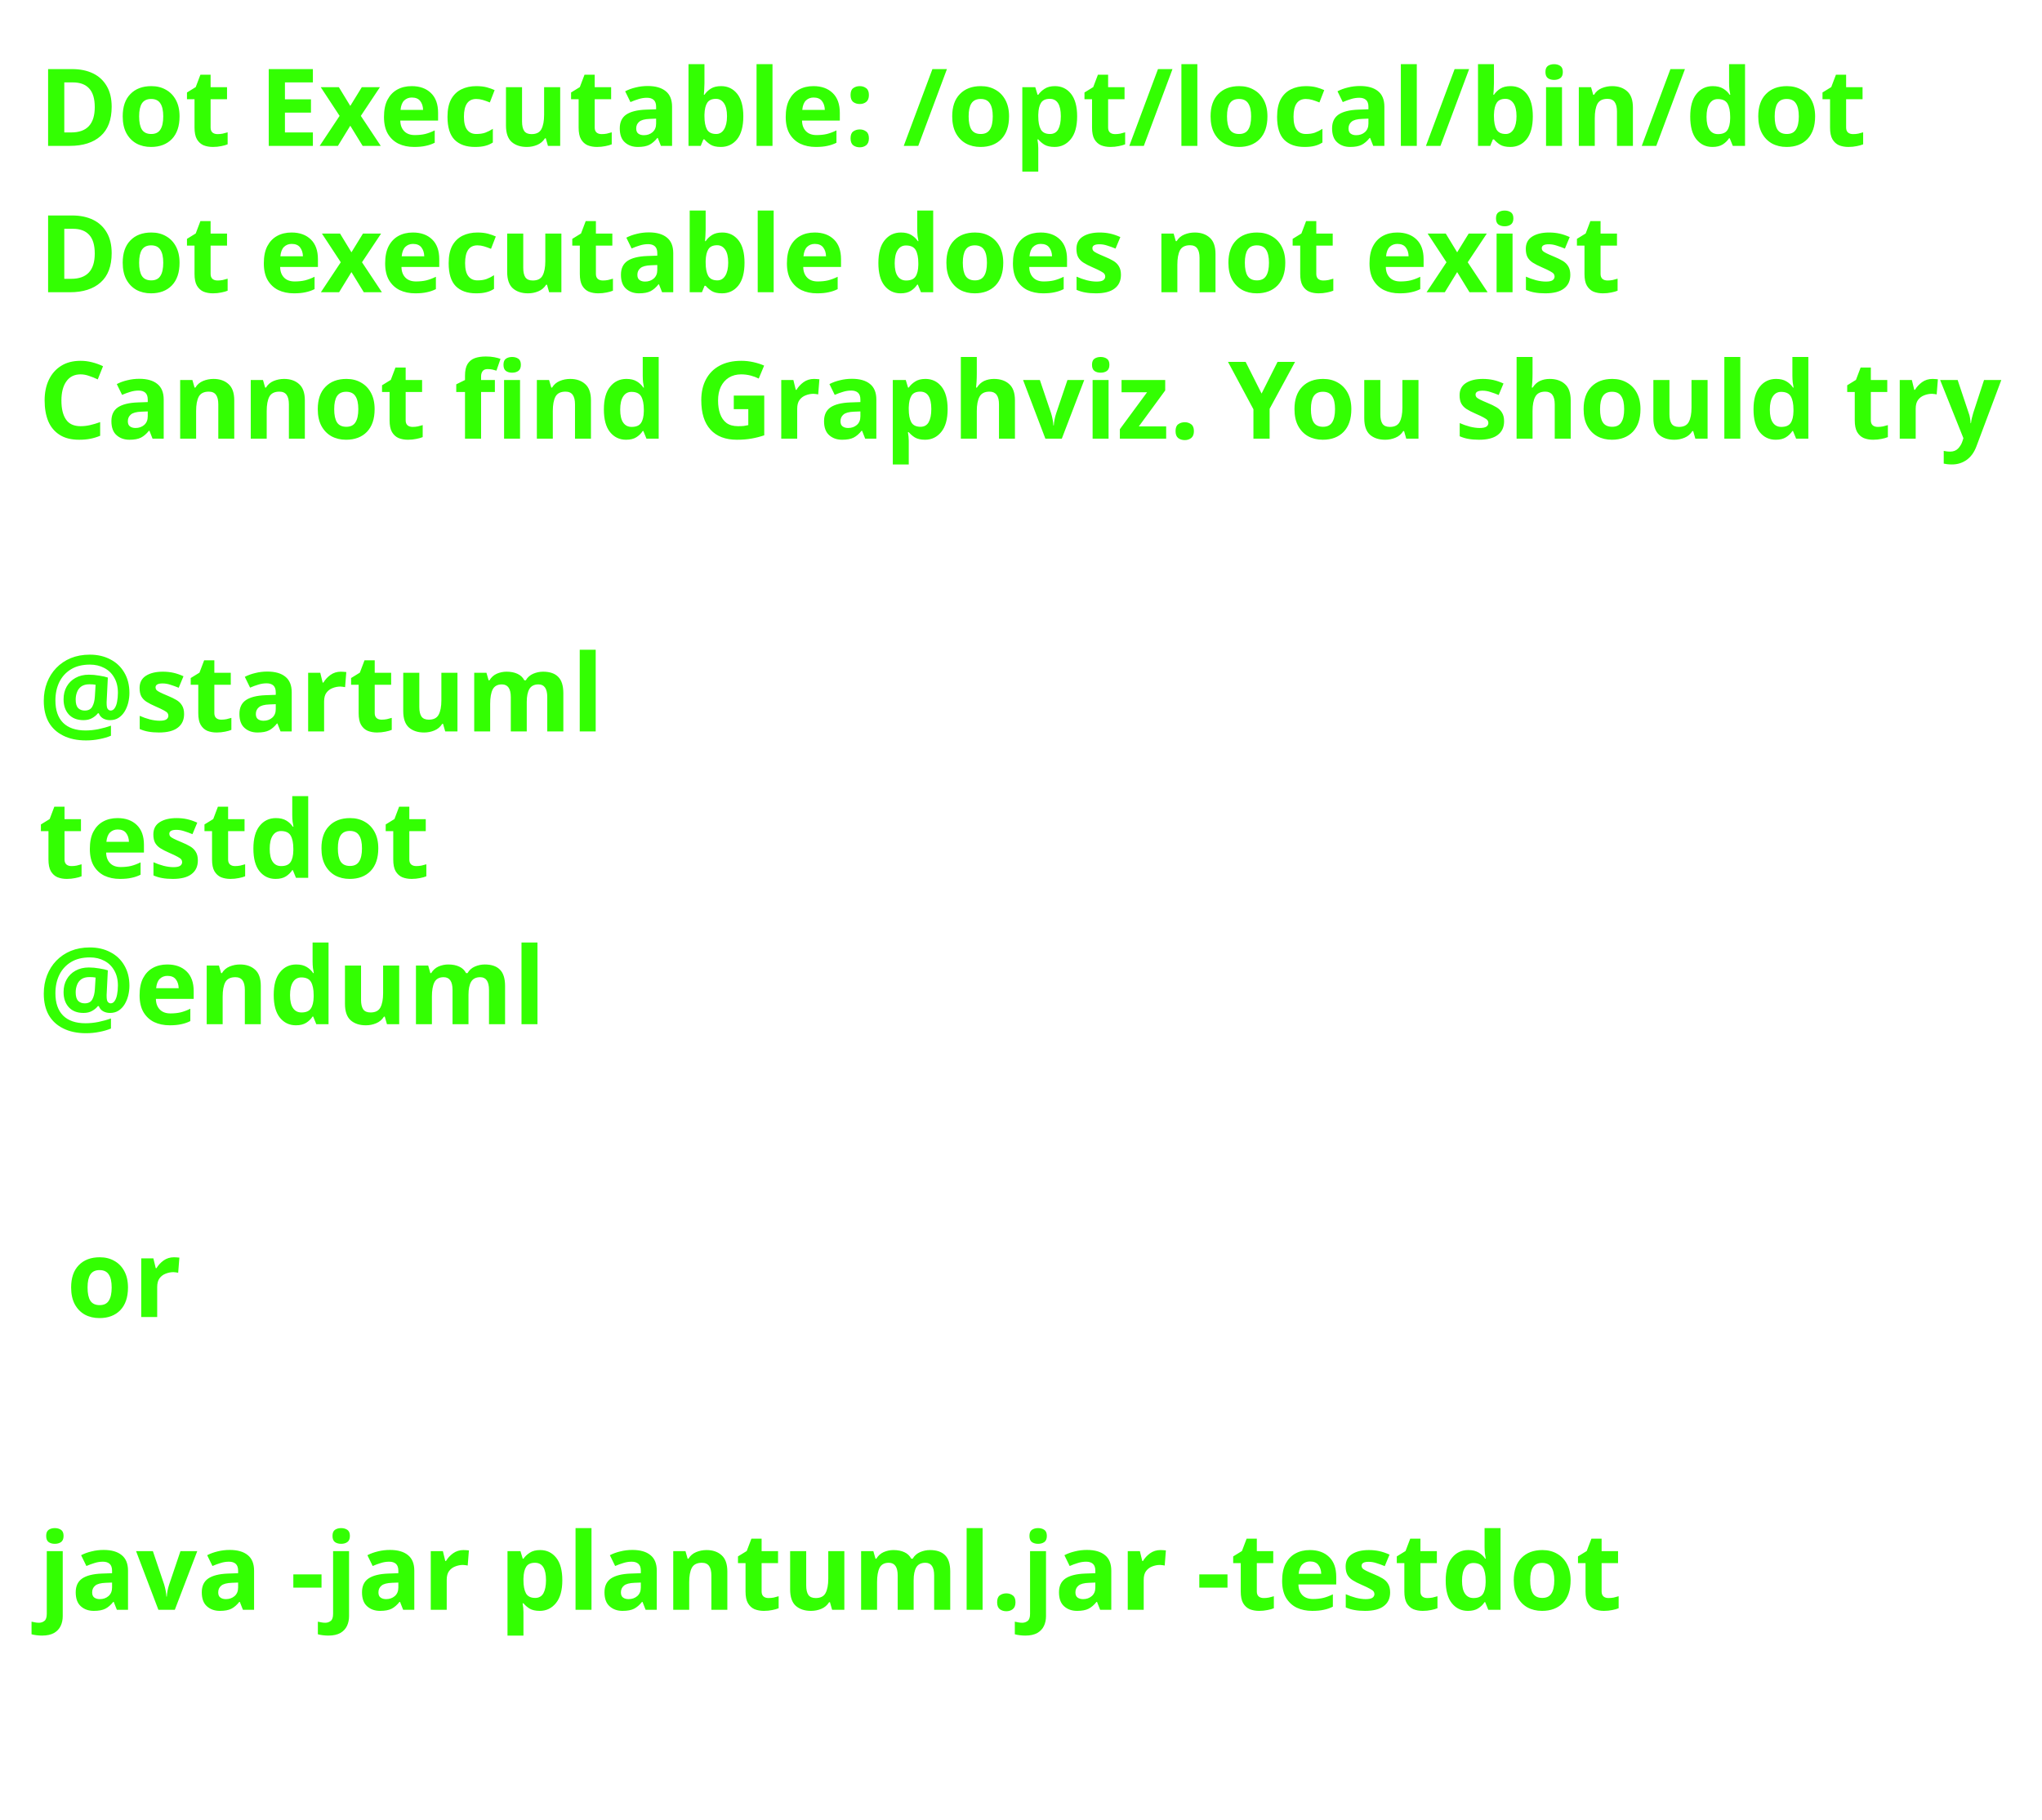
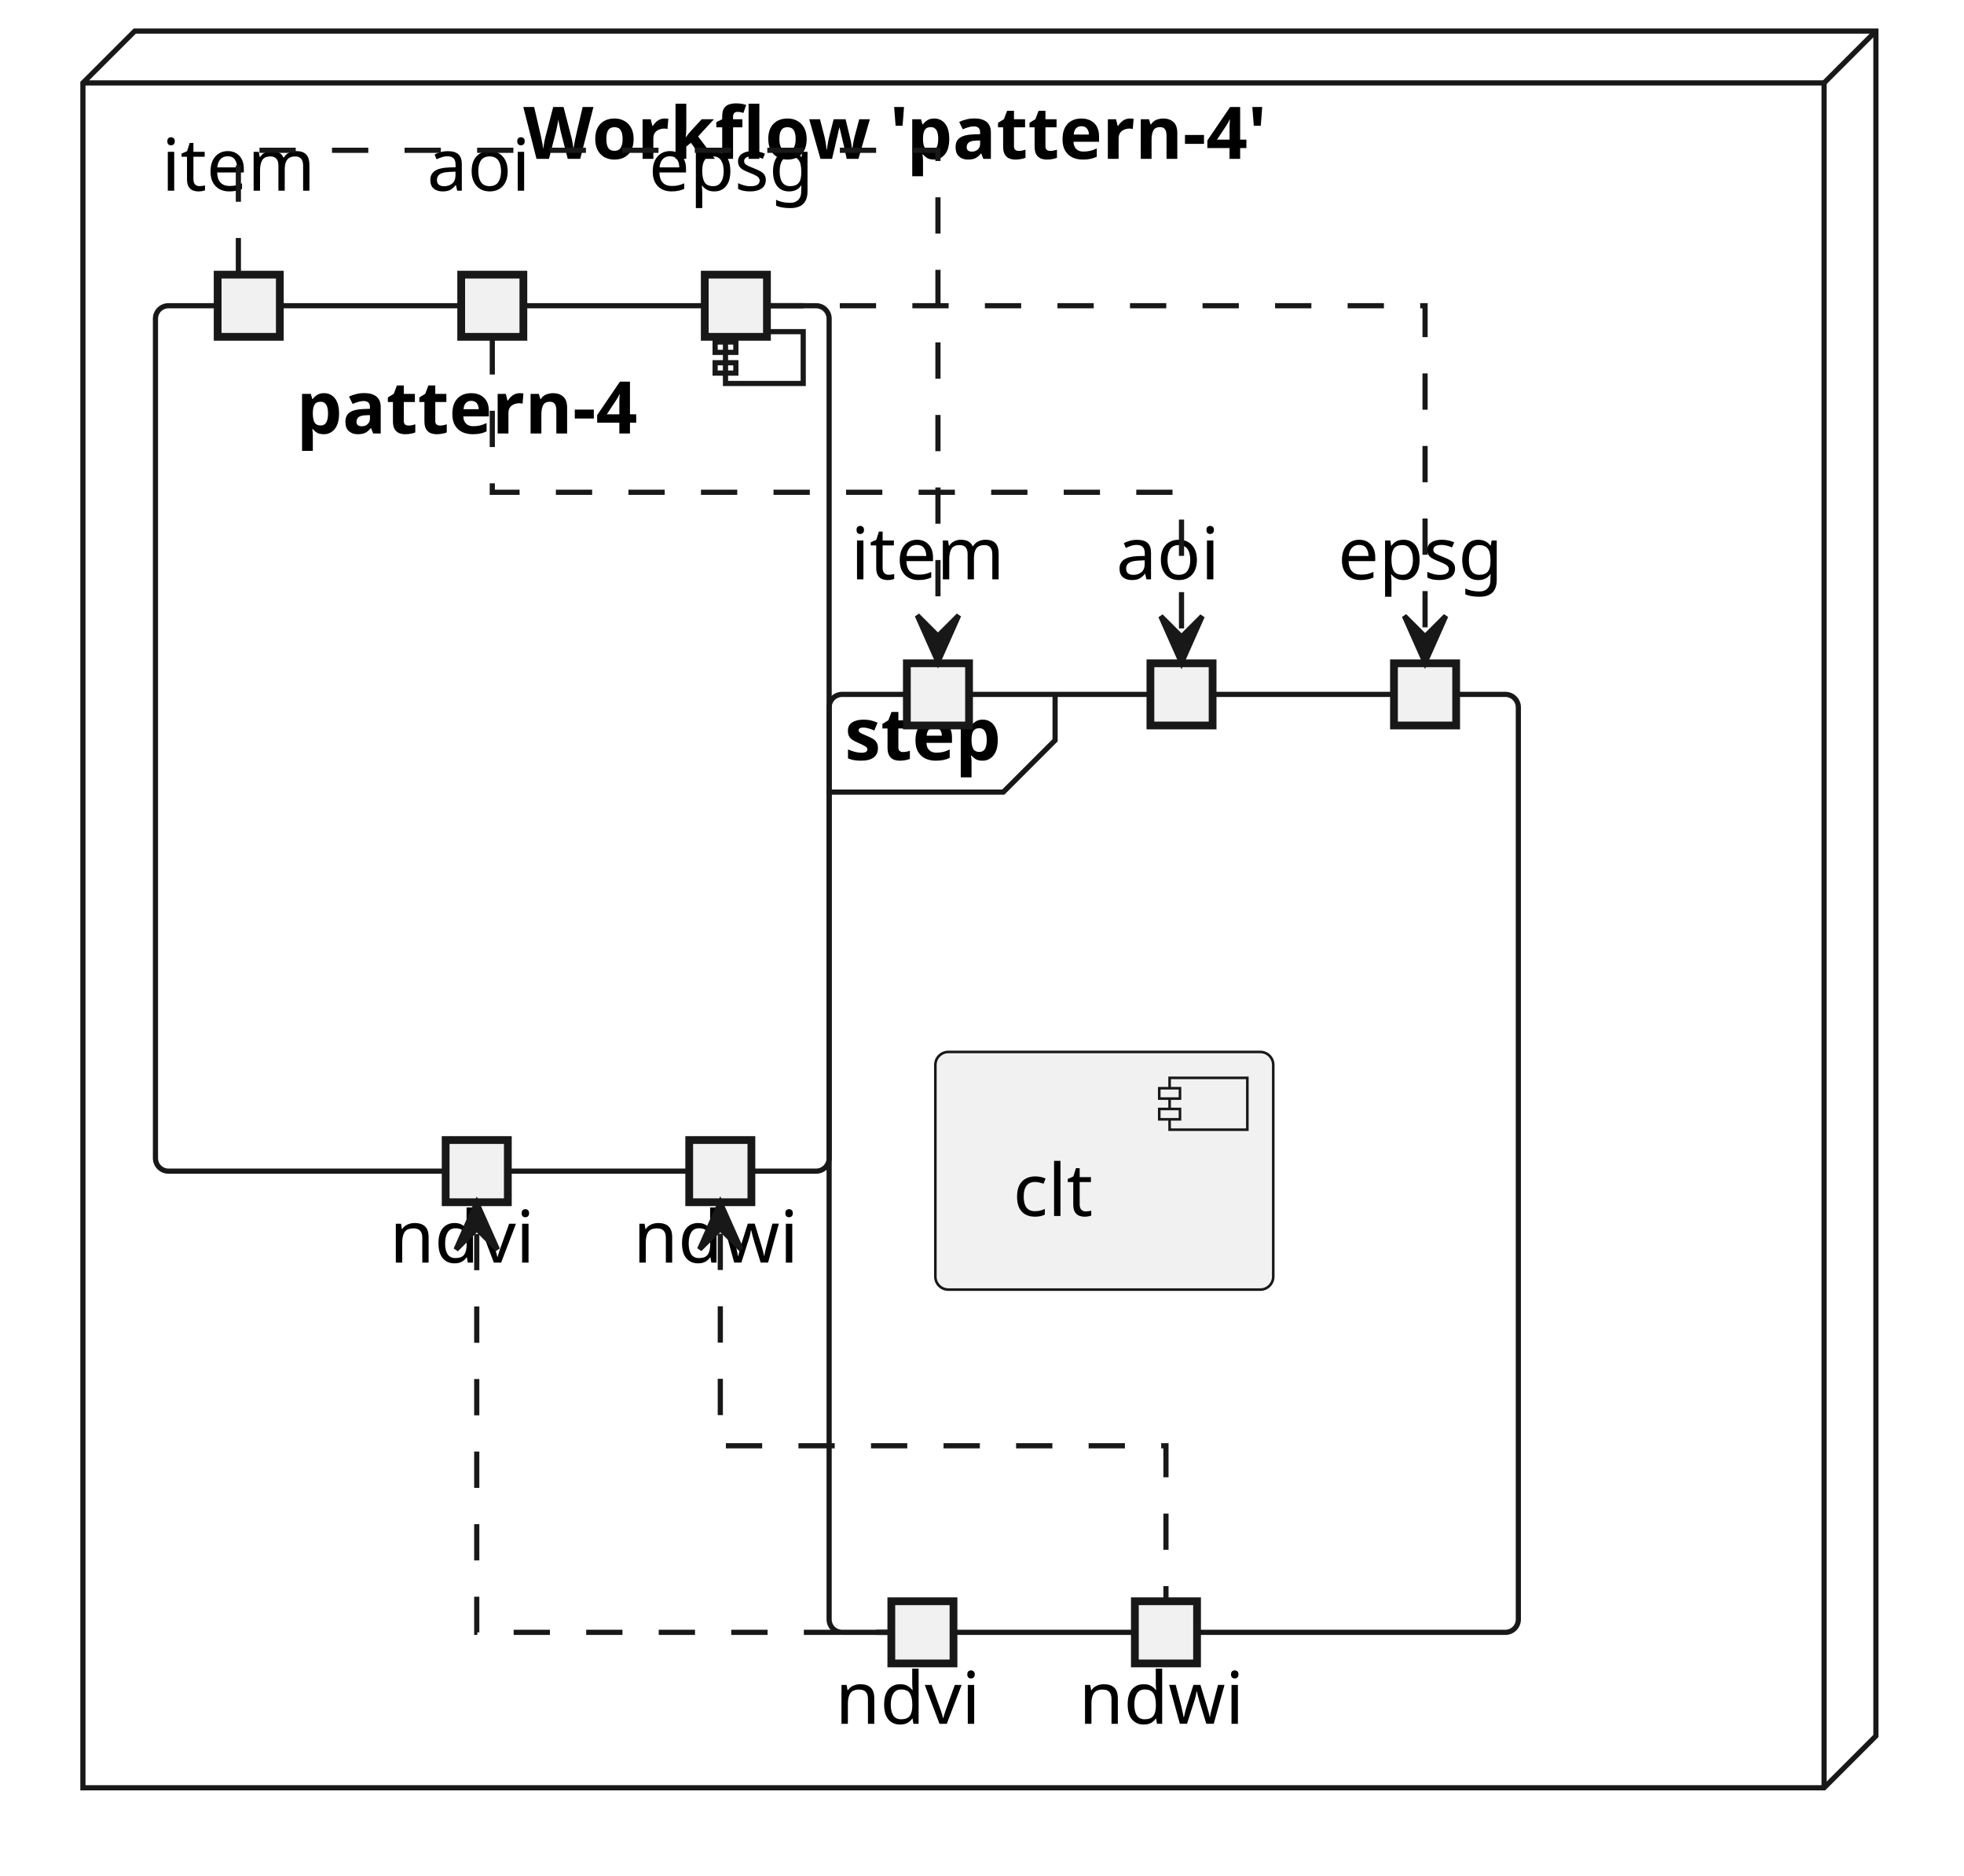
- <svg xmlns="http://www.w3.org/2000/svg" contentStyleType="text/css" data-diagram-type="DESCRIPTION" height="237px" preserveAspectRatio="none" style="width:266px;height:237px;background:#FFFFFF;" version="1.1" viewBox="0 0 266 237" width="266px" zoomAndPan="magnify">
+ <svg xmlns="http://www.w3.org/2000/svg" contentStyleType="text/css" data-diagram-type="DESCRIPTION" height="362px" preserveAspectRatio="none" style="width:379px;height:362px;background:#FFFFFF;" version="1.1" viewBox="0 0 379 362" width="379px" zoomAndPan="magnify">
  <defs />
  <g>
-     <text fill="#33FF02" font-family="sans-serif" font-size="14" font-weight="bold" lengthAdjust="spacing" textLength="236.501" x="5" y="19">Dot Executable: /opt/local/bin/dot</text>
-     <text fill="#33FF02" font-family="sans-serif" font-size="14" font-weight="bold" lengthAdjust="spacing" textLength="205.369" x="5" y="38.068">Dot executable does not exist</text>
-     <text fill="#33FF02" font-family="sans-serif" font-size="14" font-weight="bold" lengthAdjust="spacing" textLength="254.851" x="5" y="57.136">Cannot find Graphviz. You should try</text>
-     <text fill="#33FF02" font-family="sans-serif" font-size="14" font-weight="bold" lengthAdjust="spacing" textLength="3.64" x="5" y="76.204"> </text>
-     <text fill="#33FF02" font-family="sans-serif" font-size="14" font-weight="bold" lengthAdjust="spacing" textLength="72.327" x="5" y="95.272">@startuml</text>
-     <text fill="#33FF02" font-family="sans-serif" font-size="14" font-weight="bold" lengthAdjust="spacing" textLength="49.906" x="5" y="114.34">testdot</text>
-     <text fill="#33FF02" font-family="sans-serif" font-size="14" font-weight="bold" lengthAdjust="spacing" textLength="66.16" x="5" y="133.407">@enduml</text>
-     <text fill="#33FF02" font-family="sans-serif" font-size="14" font-weight="bold" lengthAdjust="spacing" textLength="3.64" x="5" y="152.475"> </text>
-     <text fill="#33FF02" font-family="sans-serif" font-size="14" font-weight="bold" lengthAdjust="spacing" textLength="15.127" x="8.64" y="171.543">or</text>
-     <text fill="#33FF02" font-family="sans-serif" font-size="14" font-weight="bold" lengthAdjust="spacing" textLength="3.64" x="5" y="190.611"> </text>
-     <text fill="#33FF02" font-family="sans-serif" font-size="14" font-weight="bold" lengthAdjust="spacing" textLength="202.845" x="5" y="209.679">java -jar plantuml.jar -testdot</text>
-     <text fill="#33FF02" font-family="sans-serif" font-size="14" font-weight="bold" lengthAdjust="spacing" textLength="3.64" x="5" y="228.747"> </text>
+     <g class="cluster" data-entity="Workflow .pattern-4." data-source-line="11" data-uid="ent0002" id="cluster_Workflow .pattern-4.">
+       <polygon fill="none" points="16,16,26,6,362,6,362,335,352,345,16,345,16,16" style="stroke:#181818;stroke-width:1;" />
+       <line style="stroke:#181818;stroke-width:1;" x1="352" x2="362" y1="16" y2="6" />
+       <line style="stroke:#181818;stroke-width:1;" x1="16" x2="352" y1="16" y2="16" />
+       <line style="stroke:#181818;stroke-width:1;" x1="352" x2="352" y1="16" y2="345" />
+       <text fill="#000000" font-family="sans-serif" font-size="14" font-weight="bold" lengthAdjust="spacing" textLength="168.027" x="100.986" y="30.655">Workflow 'pattern-4'</text>
+     </g>
+     <g class="cluster" data-entity="pattern_4" data-source-line="12" data-uid="ent0003" id="cluster_pattern_4">
+       <rect fill="none" height="167" rx="2.5" ry="2.5" style="stroke:#181818;stroke-width:1;" width="130" x="30" y="59" />
+       <rect fill="none" height="10" style="stroke:#181818;stroke-width:1;" width="15" x="140" y="64" />
+       <rect fill="none" height="2" style="stroke:#181818;stroke-width:1;" width="4" x="138" y="66" />
+       <rect fill="none" height="2" style="stroke:#181818;stroke-width:1;" width="4" x="138" y="70" />
+       <text fill="#000000" font-family="sans-serif" font-size="14" font-weight="bold" lengthAdjust="spacing" textLength="75.612" x="57.194" y="83.655">pattern-4</text>
+     </g>
+     <g class="cluster" data-entity="pattern_4_step" data-source-line="28" data-uid="ent0009" id="cluster_pattern_4_step">
+       <rect fill="none" height="181" rx="2.5" ry="2.5" style="stroke:#181818;stroke-width:1;" width="133" x="160" y="134" />
+       <path d="M203.606,134 L203.606,142.859 L193.606,152.859 L160,152.859" fill="none" style="stroke:#181818;stroke-width:1;" />
+       <text fill="#000000" font-family="sans-serif" font-size="14" font-weight="bold" lengthAdjust="spacing" textLength="33.605" x="163" y="146.655">step</text>
+     </g>
+     <g class="entity" data-entity="IN_pattern_4_aoi" data-source-line="14" data-uid="ent0004" id="entity_IN_pattern_4_aoi">
+       <text fill="#000000" font-family="sans-serif" font-size="14" lengthAdjust="spacing" textLength="25.204" x="82.398" y="36.796">aoi</text>
+       <rect fill="#F1F1F1" height="12" style="stroke:#181818;stroke-width:1.5;" width="12" x="89" y="53" />
+     </g>
+     <g class="entity" data-entity="IN_pattern_4_epsg" data-source-line="16" data-uid="ent0005" id="entity_IN_pattern_4_epsg">
+       <text fill="#000000" font-family="sans-serif" font-size="14" lengthAdjust="spacing" textLength="33.605" x="125.197" y="36.796">epsg</text>
+       <rect fill="#F1F1F1" height="12" style="stroke:#181818;stroke-width:1.5;" width="12" x="136" y="53" />
+     </g>
+     <g class="entity" data-entity="IN_pattern_4_item" data-source-line="18" data-uid="ent0006" id="entity_IN_pattern_4_item">
+       <text fill="#000000" font-family="sans-serif" font-size="14" lengthAdjust="spacing" textLength="33.605" x="31.197" y="36.796">item</text>
+       <rect fill="#F1F1F1" height="12" style="stroke:#181818;stroke-width:1.5;" width="12" x="42" y="53" />
+     </g>
+     <g class="entity" data-entity="OUT_pattern_4_ndvi" data-source-line="21" data-uid="ent0007" id="entity_OUT_pattern_4_ndvi">
+       <text fill="#000000" font-family="sans-serif" font-size="14" lengthAdjust="spacing" textLength="33.605" x="75.197" y="243.655">ndvi</text>
+       <rect fill="#F1F1F1" height="12" style="stroke:#181818;stroke-width:1.5;" width="12" x="86" y="220" />
+     </g>
+     <g class="entity" data-entity="OUT_pattern_4_ndwi" data-source-line="23" data-uid="ent0008" id="entity_OUT_pattern_4_ndwi">
+       <text fill="#000000" font-family="sans-serif" font-size="14" lengthAdjust="spacing" textLength="33.605" x="122.197" y="243.655">ndwi</text>
+       <rect fill="#F1F1F1" height="12" style="stroke:#181818;stroke-width:1.5;" width="12" x="133" y="220" />
+     </g>
+     <g class="entity" data-entity="IN_pattern_4_step_item" data-source-line="30" data-uid="ent0010" id="entity_IN_pattern_4_step_item">
+       <text fill="#000000" font-family="sans-serif" font-size="14" lengthAdjust="spacing" textLength="33.605" x="164.197" y="111.796">item</text>
+       <rect fill="#F1F1F1" height="12" style="stroke:#181818;stroke-width:1.5;" width="12" x="175" y="128" />
+     </g>
+     <g class="entity" data-entity="IN_pattern_4_step_aoi" data-source-line="38" data-uid="ent0012" id="entity_IN_pattern_4_step_aoi">
+       <text fill="#000000" font-family="sans-serif" font-size="14" lengthAdjust="spacing" textLength="25.204" x="215.398" y="111.796">aoi</text>
+       <rect fill="#F1F1F1" height="12" style="stroke:#181818;stroke-width:1.5;" width="12" x="222" y="128" />
+     </g>
+     <g class="entity" data-entity="IN_pattern_4_step_epsg" data-source-line="46" data-uid="ent0014" id="entity_IN_pattern_4_step_epsg">
+       <text fill="#000000" font-family="sans-serif" font-size="14" lengthAdjust="spacing" textLength="33.605" x="258.197" y="111.796">epsg</text>
+       <rect fill="#F1F1F1" height="12" style="stroke:#181818;stroke-width:1.5;" width="12" x="269" y="128" />
+     </g>
+     <g class="entity" data-entity="OUT_pattern_4_step_ndvi" data-source-line="56" data-uid="ent0016" id="entity_OUT_pattern_4_step_ndvi">
+       <text fill="#000000" font-family="sans-serif" font-size="14" lengthAdjust="spacing" textLength="33.605" x="161.197" y="332.655">ndvi</text>
+       <rect fill="#F1F1F1" height="12" style="stroke:#181818;stroke-width:1.5;" width="12" x="172" y="309" />
+     </g>
+     <g class="entity" data-entity="OUT_pattern_4_step_ndwi" data-source-line="58" data-uid="ent0017" id="entity_OUT_pattern_4_step_ndwi">
+       <text fill="#000000" font-family="sans-serif" font-size="14" lengthAdjust="spacing" textLength="33.605" x="208.197" y="332.655">ndwi</text>
+       <rect fill="#F1F1F1" height="12" style="stroke:#181818;stroke-width:1.5;" width="12" x="219" y="309" />
+     </g>
+     <g class="entity" data-entity="clt" data-source-line="61" data-uid="ent0018" id="entity_clt">
+       <rect fill="#F1F1F1" height="45.859" rx="2.5" ry="2.5" style="stroke:#181818;stroke-width:0.5;" width="65.204" x="180.5" y="203" />
+       <rect fill="#F1F1F1" height="10" style="stroke:#181818;stroke-width:0.5;" width="15" x="225.704" y="208" />
+       <rect fill="#F1F1F1" height="2" style="stroke:#181818;stroke-width:0.5;" width="4" x="223.704" y="210" />
+       <rect fill="#F1F1F1" height="2" style="stroke:#181818;stroke-width:0.5;" width="4" x="223.704" y="214" />
+       <text fill="#000000" font-family="sans-serif" font-size="14" lengthAdjust="spacing" textLength="25.204" x="195.5" y="234.655">clt</text>
+     </g>
+     <g class="link" data-entity-1="IN_pattern_4_item" data-entity-2="IN_pattern_4_step_item" data-source-line="34" data-uid="lnk11" id="link_IN_pattern_4_item_IN_pattern_4_step_item">
+       <path d="M46,52.93 C46,44.16 46,29 46,29 C46,29 181,29 181,29 C181,29 181,99.14 181,121.75" fill="none" id="IN_pattern_4_item-to-IN_pattern_4_step_item" style="stroke:#181818;stroke-width:1;stroke-dasharray:7,7;" />
+       <polygon fill="#181818" points="181,127.75,185,118.75,181,122.75,177,118.75,181,127.75" style="stroke:#181818;stroke-width:1;" />
+     </g>
+     <g class="link" data-entity-1="IN_pattern_4_aoi" data-entity-2="IN_pattern_4_step_aoi" data-source-line="42" data-uid="lnk13" id="link_IN_pattern_4_aoi_IN_pattern_4_step_aoi">
+       <path d="M95,65.27 C95,75.58 95,95 95,95 C95,95 228,95 228,95 C228,95 228,110.94 228,121.91" fill="none" id="IN_pattern_4_aoi-to-IN_pattern_4_step_aoi" style="stroke:#181818;stroke-width:1;stroke-dasharray:7,7;" />
+       <polygon fill="#181818" points="228,127.91,232,118.91,228,122.91,224,118.91,228,127.91" style="stroke:#181818;stroke-width:1;" />
+     </g>
+     <g class="link" data-entity-1="IN_pattern_4_epsg" data-entity-2="IN_pattern_4_step_epsg" data-source-line="50" data-uid="lnk15" id="link_IN_pattern_4_epsg_IN_pattern_4_step_epsg">
+       <path d="M148.06,59 C174.08,59 275,59 275,59 C275,59 275,103.95 275,121.86" fill="none" id="IN_pattern_4_epsg-to-IN_pattern_4_step_epsg" style="stroke:#181818;stroke-width:1;stroke-dasharray:7,7;" />
+       <polygon fill="#181818" points="275,127.86,279,118.86,275,122.86,271,118.86,275,127.86" style="stroke:#181818;stroke-width:1;" />
+     </g>
+     <g class="link" data-entity-1="OUT_pattern_4_ndvi" data-entity-2="OUT_pattern_4_step_ndvi" data-source-line="69" data-uid="lnk20" id="link_OUT_pattern_4_ndvi_OUT_pattern_4_step_ndvi">
+       <path d="M92,238.12 C92,258.22 92,315 92,315 C92,315 152.1,315 171.82,315" fill="none" id="OUT_pattern_4_ndvi-backto-OUT_pattern_4_step_ndvi" style="stroke:#181818;stroke-width:1;stroke-dasharray:7,7;" />
+       <polygon fill="#181818" points="92,232.12,88,241.12,92,237.12,96,241.12,92,232.12" style="stroke:#181818;stroke-width:1;" />
+     </g>
+     <g class="link" data-entity-1="OUT_pattern_4_ndwi" data-entity-2="OUT_pattern_4_step_ndwi" data-source-line="75" data-uid="lnk22" id="link_OUT_pattern_4_ndwi_OUT_pattern_4_step_ndwi">
+       <path d="M139,238.08 C139,252 139,279 139,279 C139,279 225,279 225,279 C225,279 225,298.42 225,308.73" fill="none" id="OUT_pattern_4_ndwi-backto-OUT_pattern_4_step_ndwi" style="stroke:#181818;stroke-width:1;stroke-dasharray:7,7;" />
+       <polygon fill="#181818" points="139,232.08,135,241.08,139,237.08,143,241.08,139,232.08" style="stroke:#181818;stroke-width:1;" />
+     </g>
  </g>
</svg>
